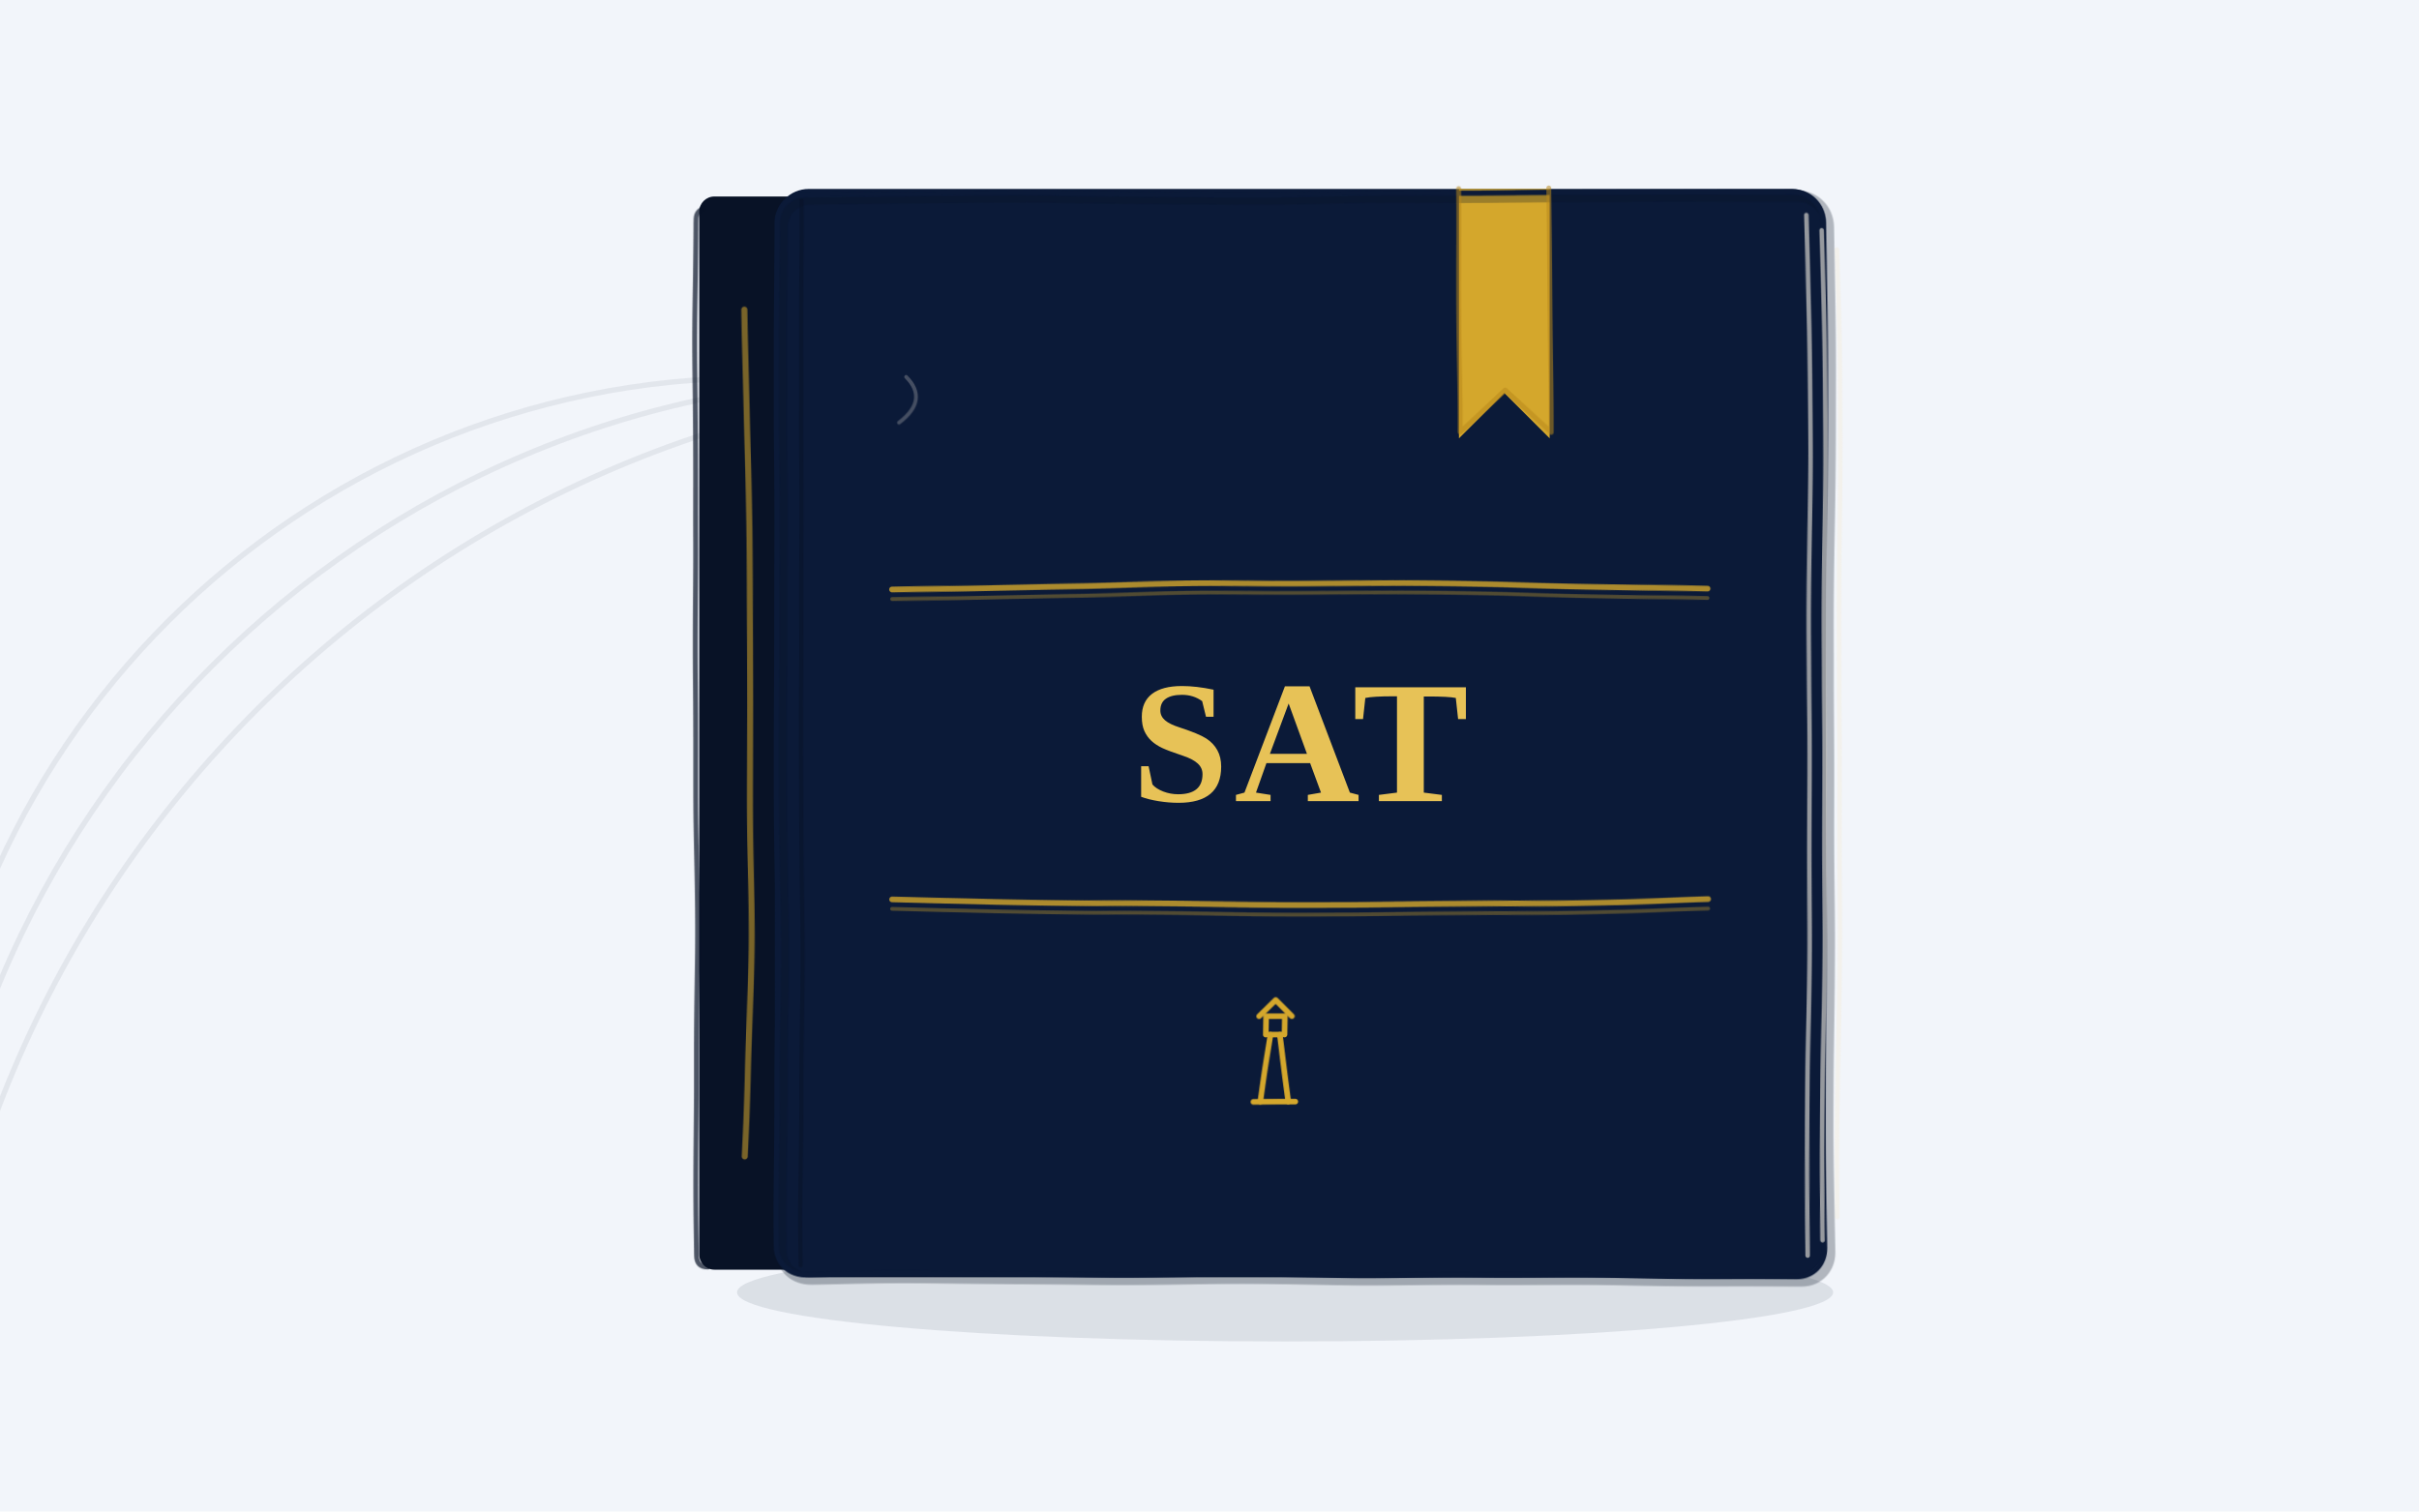
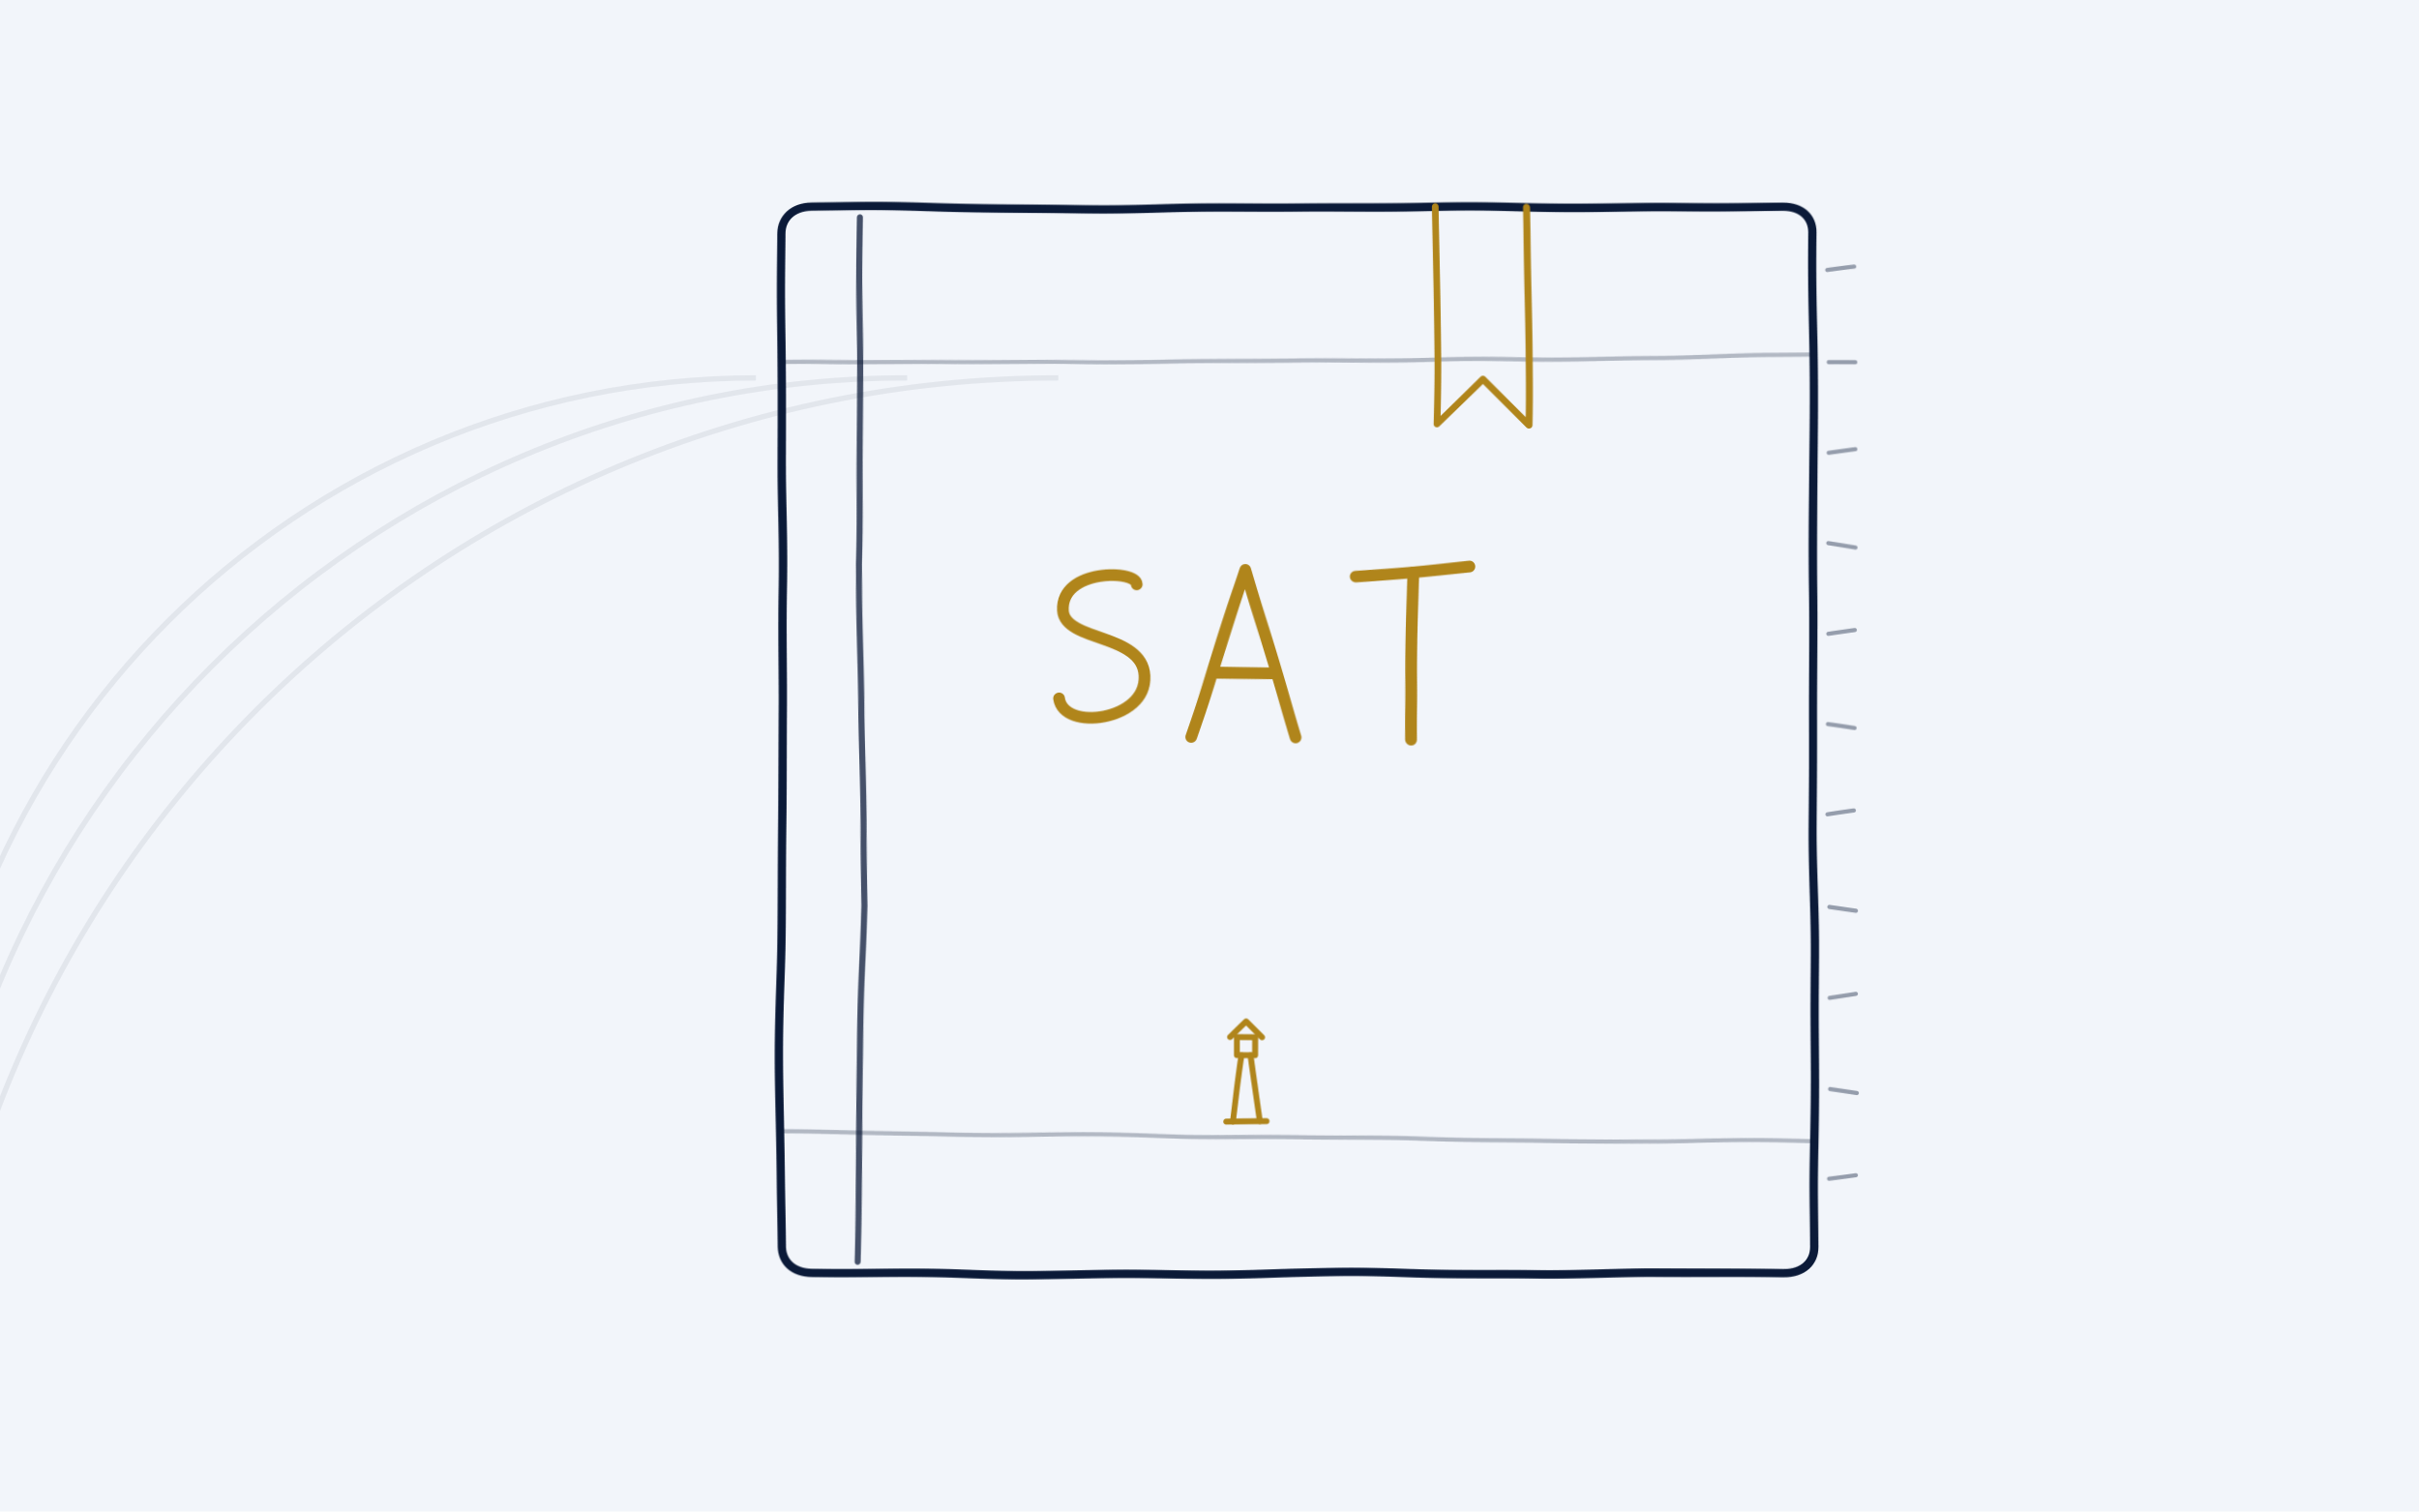
<svg xmlns="http://www.w3.org/2000/svg" viewBox="0 0 640 400" width="640" height="400">
  <defs>
    <filter id="bookInk" x="-20%" y="-20%" width="140%" height="140%">
-       <feTurbulence type="fractalNoise" baseFrequency="0.014" numOctaves="2" seed="9" result="n" />
-       <feDisplacementMap in="SourceGraphic" in2="n" scale="1.7" />
+       <feTurbulence type="fractalNoise" baseFrequency="0.016" numOctaves="2" seed="9" result="n" />
+       <feDisplacementMap in="SourceGraphic" in2="n" scale="2.2" />
    </filter>
  </defs>
  <rect width="640" height="400" fill="#f2f5fa" />
  <g fill="none" stroke="#0b1a38" stroke-opacity="0.07" stroke-width="1.4">
    <path d="M-20 400 A 300 300 0 0 1 280 100" />
    <path d="M-20 360 A 260 260 0 0 1 240 100" />
    <path d="M-20 320 A 220 220 0 0 1 200 100" />
  </g>
-   <ellipse cx="340" cy="342" rx="145" ry="13" fill="#0b1a38" opacity=".1" />
-   <rect x="185" y="52" width="28" height="284" rx="4" fill="#081226" />
-   <rect x="205" y="50" width="278" height="288" rx="9" fill="#0b1a38" />
-   <path d="M410 50 L410 116 L398 104 L386 116 L386 50 Z" fill="#d4a72c" />
  <g filter="url(#bookInk)" fill="none" stroke-linecap="round" stroke-linejoin="round">
-     <path d="M213 51.5C209 51.5 205.5 54.5 205.5 59L205.5 330C205.5 334.5 209 337.5 213.5 337.5L475 337.5C479.5 337.5 482.5 334 482.5 330L482.5 59C482.5 54.5 479 51 474.5 51Z" stroke="#081226" stroke-width="3" stroke-opacity=".28" transform="translate(1.3,1.1)" />
-     <path d="M213 51.5C209 51.5 205.5 54.5 205.5 59L205.5 330C205.5 334.5 209 337.5 213.5 337.5L475 337.5C479.5 337.5 482.5 334 482.5 330L482.5 59C482.5 54.5 479 51 474.5 51Z" stroke="#0b1a38" stroke-width="1.4" />
-     <path d="M186 55C184 56 184 57 184 59L184 332C184 334 185 335 187 335" stroke="#081226" stroke-width="1.3" stroke-opacity=".7" />
-     <path d="M212 53L212 335" stroke="#081226" stroke-width="1.1" stroke-opacity=".5" />
-     <path d="M197 82C199 150 199 260 197 306" stroke="#d4a72c" stroke-width="1.6" stroke-opacity=".55" />
-     <path d="M410 50L410 114 398 103 386 114 386 50" stroke="#b8891c" stroke-width="1.3" stroke-opacity=".55" />
-     <g stroke="#f4efe3" stroke-width="1.2" stroke-opacity=".6">
-       <path d="M486 66C487 130 487 260 486 322" />
-       <path d="M482 61C483 130 483 260 482 328" />
-       <path d="M478 57C479 130 479 260 478 332" />
+     <path d="M215 55C210 55 207 58 207 62L207 330C207 334 210 337 215 337L472 337C477 337 480 334 480 330L480 62C480 58 477 55 472 55Z" stroke="#0b1a38" stroke-width="2.2" />
+     <path d="M228 58L227 149 229 240 227 334" stroke="#0b1a38" stroke-width="1.6" stroke-opacity=".75" />
+     <path d="M207 96L480 94" stroke="#0b1a38" stroke-width="1.1" stroke-opacity=".28" />
+     <path d="M207 300L480 302" stroke="#0b1a38" stroke-width="1.1" stroke-opacity=".28" />
+     <g stroke="#0b1a38" stroke-width="1.1" stroke-opacity=".4">
+       <path d="M484 72L491 71" />
+       <path d="M484 96L491 96" />
+       <path d="M484 120L491 119" />
+       <path d="M484 144L491 145" />
+       <path d="M484 168L491 167" />
+       <path d="M484 192L491 193" />
+       <path d="M484 216L491 215" />
+       <path d="M484 240L491 241" />
+       <path d="M484 264L491 263" />
+       <path d="M484 288L491 289" />
+       <path d="M484 312L491 311" />
    </g>
-     <path d="M236 156C310 154 380 154 452 156" stroke="#d4a72c" stroke-width="1.5" stroke-opacity=".8" />
-     <path d="M236 158.5C310 156.5 380 156.5 452 158.5" stroke="#d4a72c" stroke-width="1" stroke-opacity=".35" />
-     <path d="M236 238C310 240 380 240 452 238" stroke="#d4a72c" stroke-width="1.5" stroke-opacity=".8" />
-     <path d="M236 240.5C310 242.5 380 242.5 452 240.5" stroke="#d4a72c" stroke-width="1" stroke-opacity=".35" />
-     <path d="M240 100Q246 106 238 112" stroke="#f4efe3" stroke-width="1" stroke-opacity=".25" />
-     <g transform="translate(320,262) scale(0.62)" stroke="#d4a72c" stroke-width="2.4">
+     <path d="M404 55L404 112 392 100 380 112 380 55" stroke="#b0851b" stroke-width="1.8" />
+     <g transform="translate(313,268) scale(0.6)" stroke="#b0851b" stroke-width="2.6">
      <path d="M22 48 Q24 33 26 19" />
      <path d="M34 48 Q32 33 30 19" />
      <path d="M19 48 L37 48" />
      <path d="M25 19 L31 19" />
      <path d="M24 19 L24 11 L32 11 L32 19" />
      <path d="M21 11 L28 4 L35 11" />
    </g>
+     <g stroke="#b0851b" stroke-width="3.1">
+       <g transform="translate(275,150) rotate(-2)">
+         <path d="M26 6C26 2 6 1 6 12C6 20 27 19 27 30C27 42 5 44 4 35" />
+       </g>
+       <g transform="translate(313,148) rotate(1)">
+         <path d="M3 47 L17 3 L31 47" />
+         <path d="M9 30 L25 30" />
+       </g>
+       <g transform="translate(357,150) rotate(-1.5)">
+         <path d="M2 3 L32 1" />
+         <path d="M17 2 L15 46" />
+       </g>
+     </g>
  </g>
-   <text x="344" y="212" text-anchor="middle" font-family="Georgia,'Times New Roman',serif" font-weight="700" font-size="46" fill="#e7c257" letter-spacing="1.5">SAT</text>
</svg>
